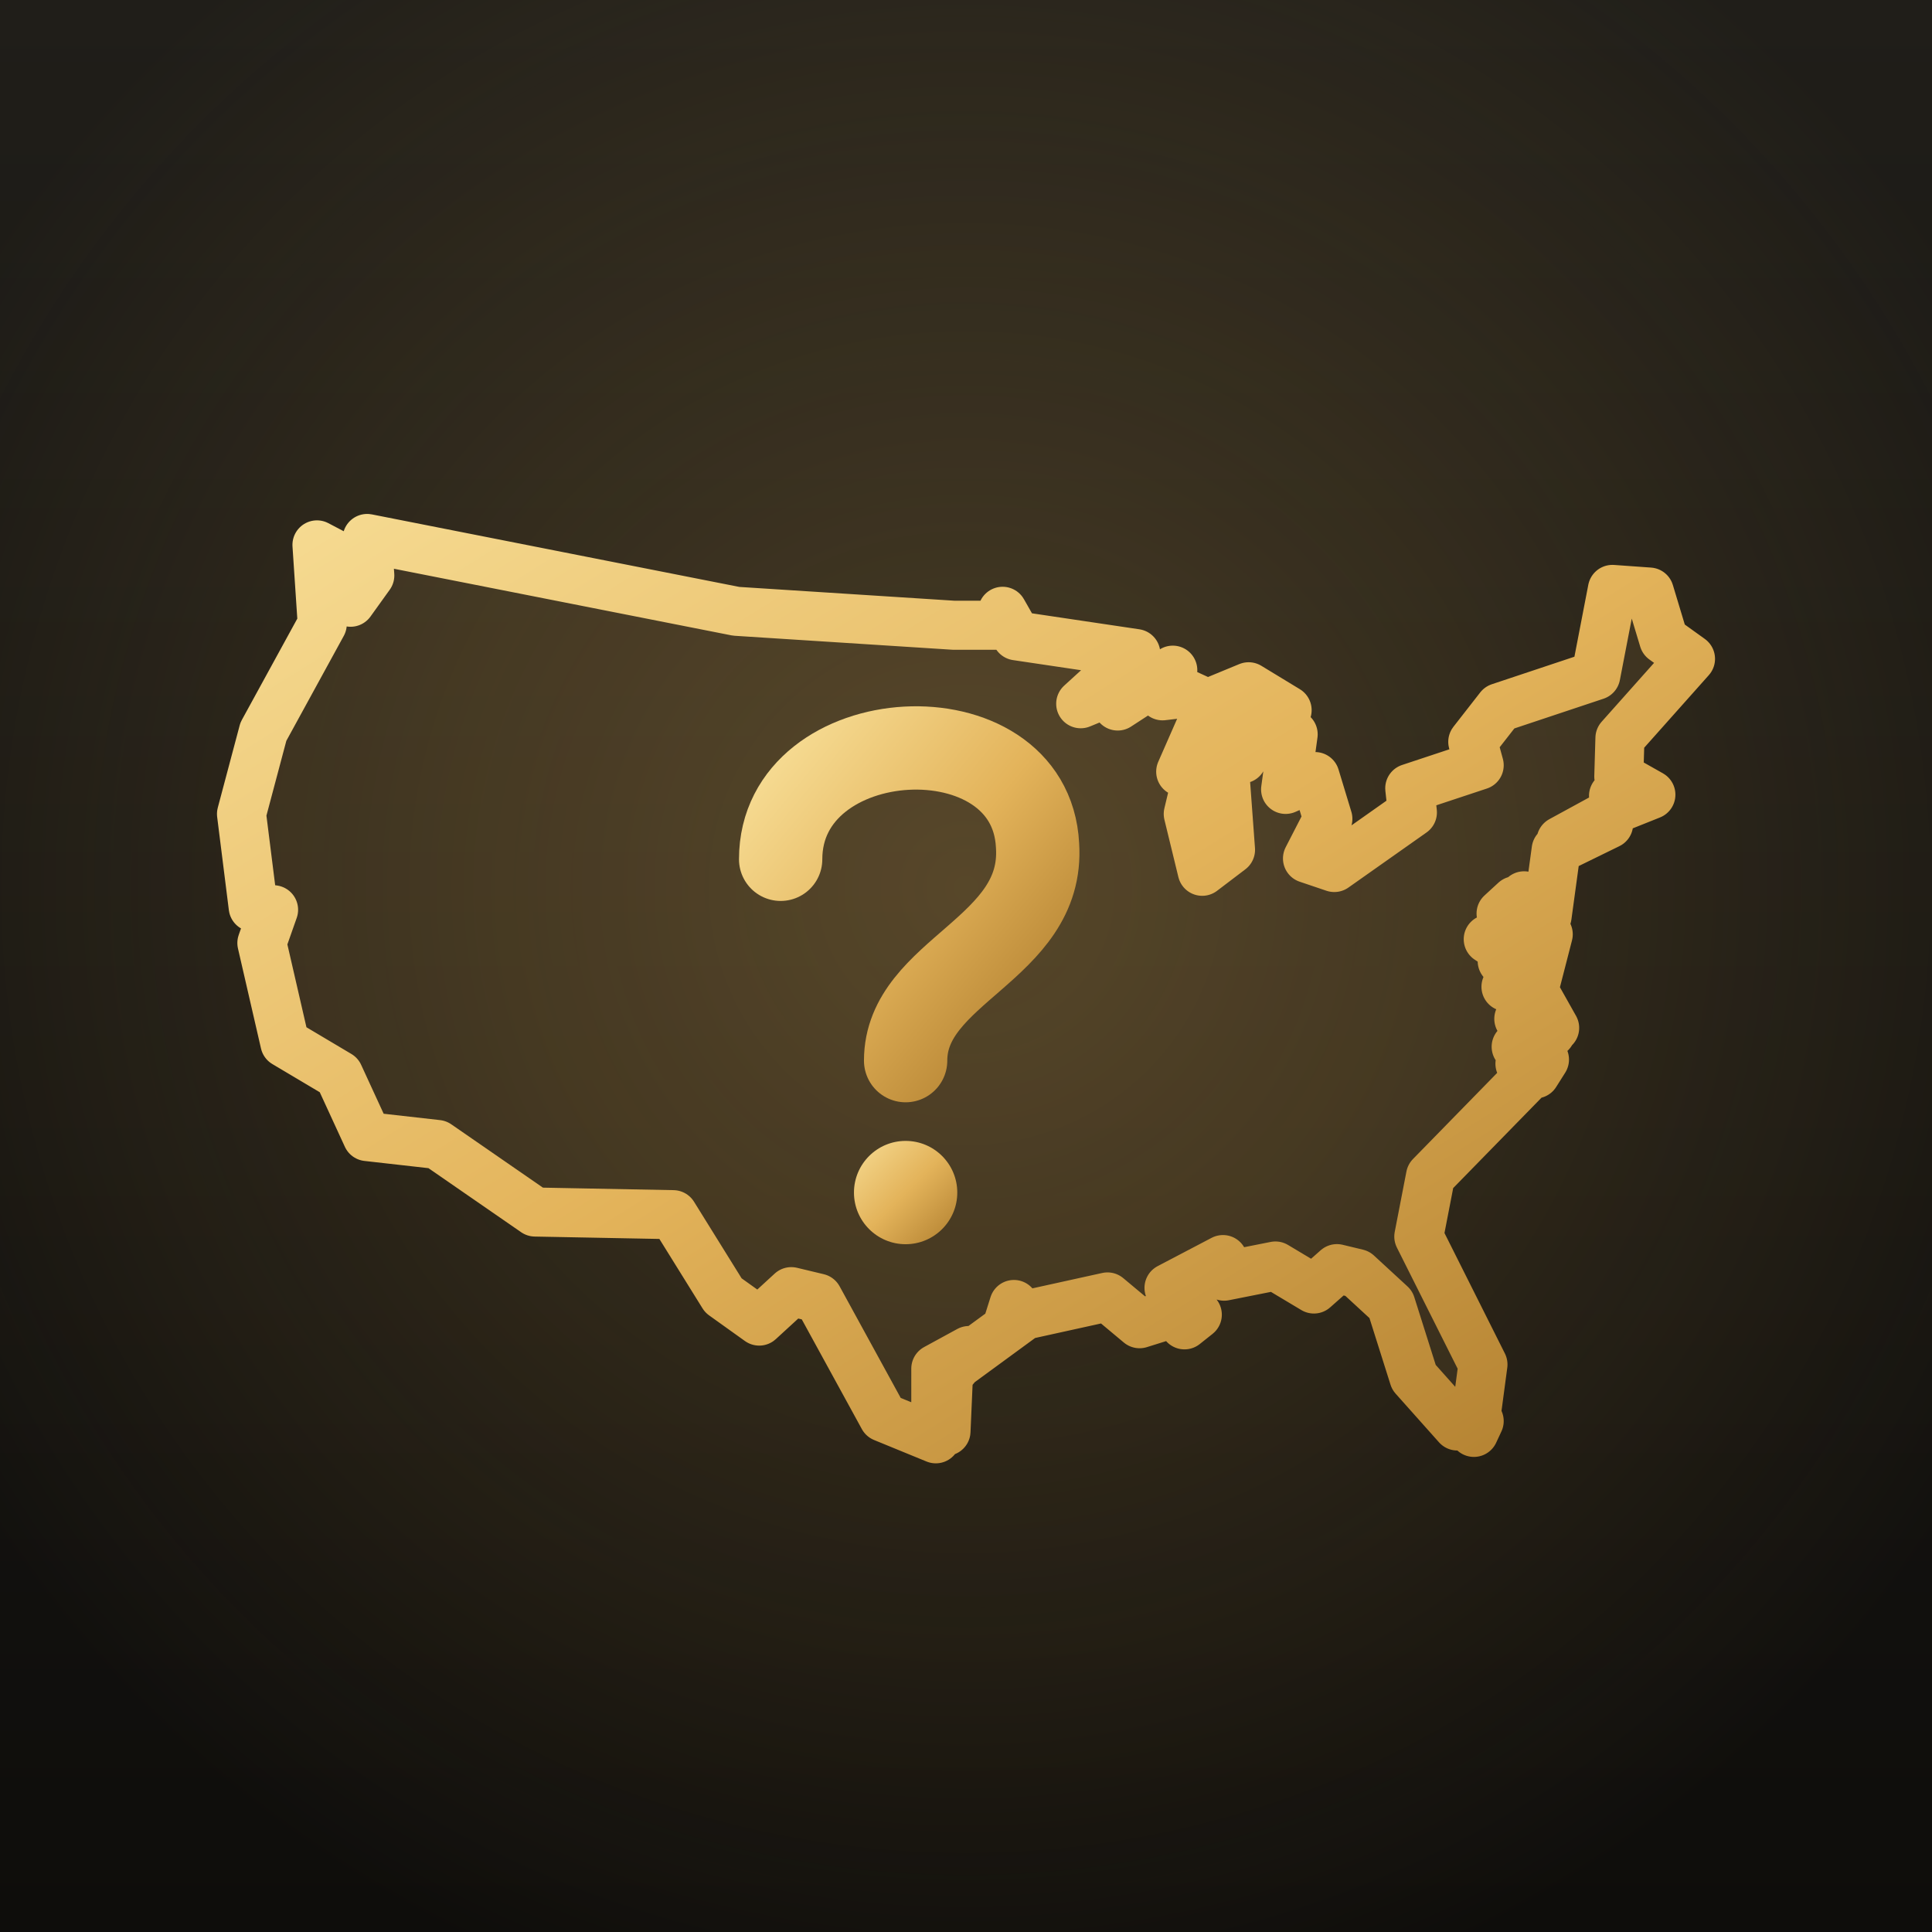
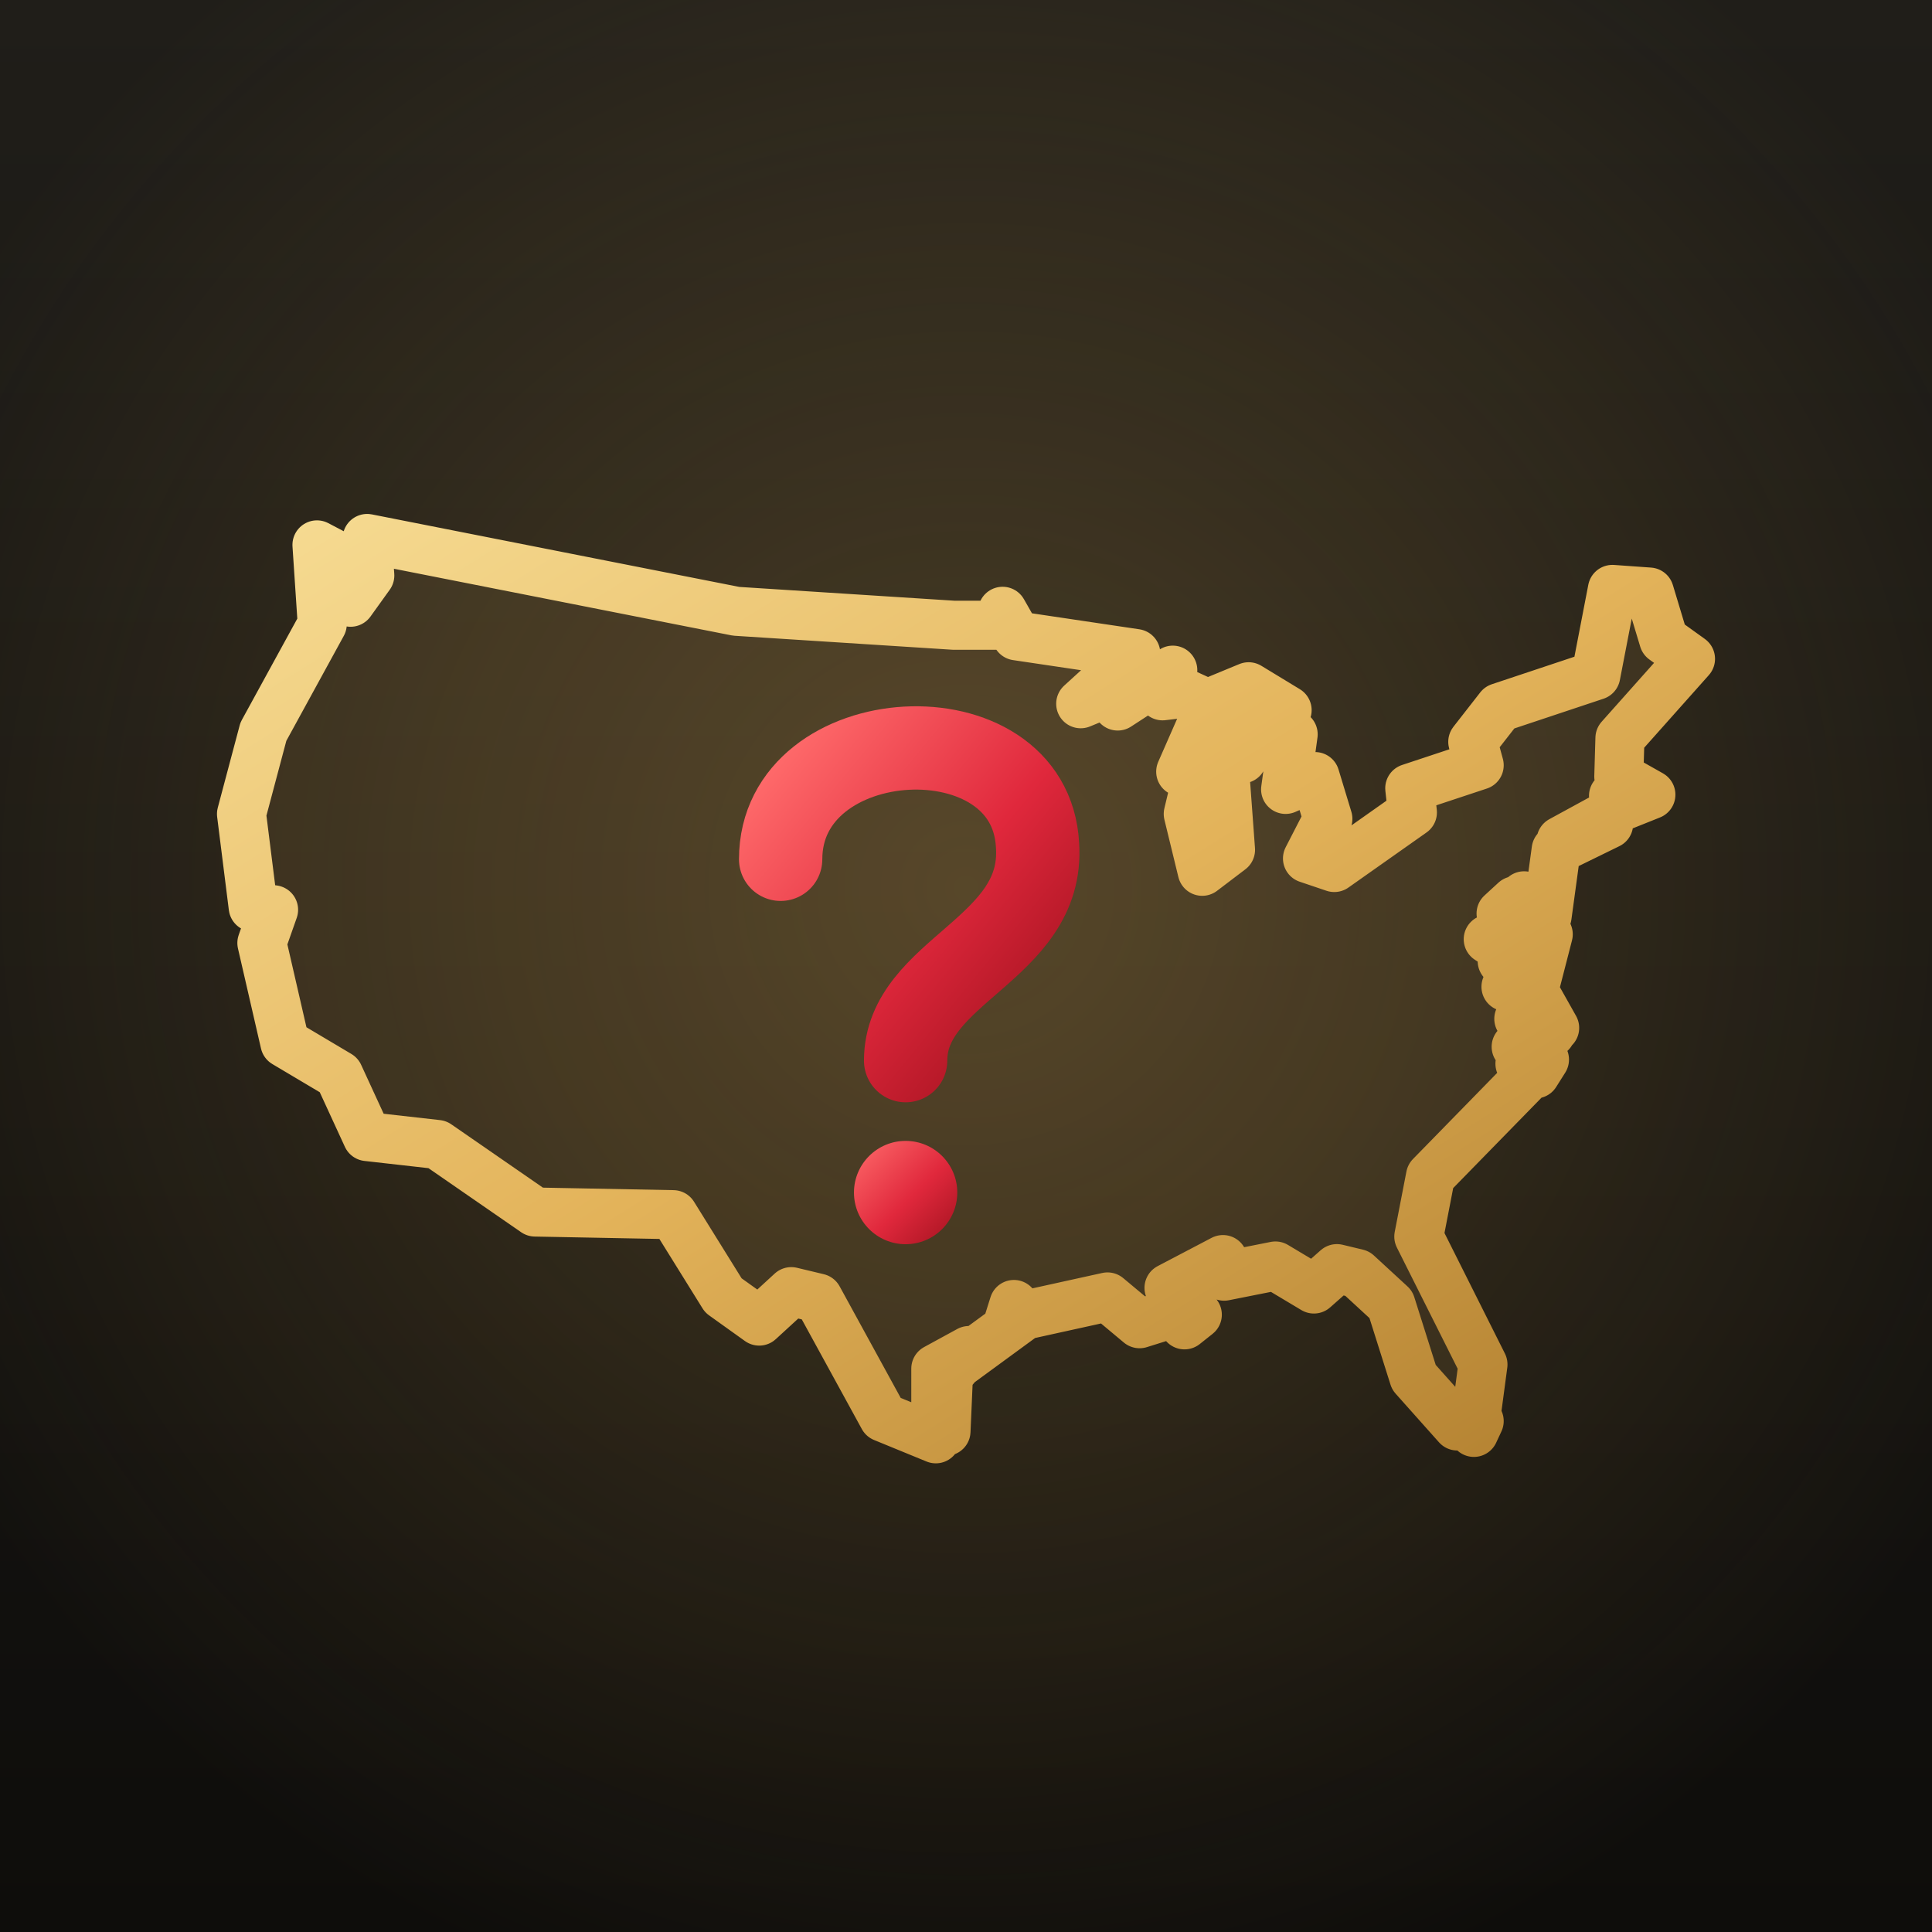
<svg xmlns="http://www.w3.org/2000/svg" viewBox="0 0 512 512">
  <defs>
    <linearGradient id="brass" x1="0" y1="0" x2="1" y2="1">
      <stop offset="0" stop-color="#F6DB92" />
      <stop offset=".5" stop-color="#E3B35A" />
      <stop offset="1" stop-color="#B07E2E" />
    </linearGradient>
    <linearGradient id="bg" x1="0" y1="0" x2="0" y2="1">
      <stop offset="0" stop-color="#201E19" />
      <stop offset="1" stop-color="#0E0D0B" />
    </linearGradient>
    <radialGradient id="glow" cx=".5" cy=".46" r=".6">
      <stop offset="0" stop-color="#E3B35A" stop-opacity=".24" />
      <stop offset="1" stop-color="#E3B35A" stop-opacity="0" />
    </radialGradient>
+     <linearGradient id="red" x1="0" y1="0" x2="1" y2="1">
+       <stop offset="0" stop-color="#FF6B6B" />
+       <stop offset=".55" stop-color="#E0283C" />
+       <stop offset="1" stop-color="#A3121F" />
+     </linearGradient>
  </defs>
  <rect width="512" height="512" fill="url(#bg)" />
  <rect width="512" height="512" fill="url(#glow)" />
  <path d="M376.0 327.7 L393.0 361.6 L390.6 379.6 L392.0 376.6 L386.2 377.9 L374.7 365.0 L368.6 345.7 L359.7 337.5 L354.3 336.2 L348.2 341.6 L338.0 335.5 L324.4 338.2 L324.1 333.8 L309.8 341.3 L314.9 341.3 L311.2 344.7 L317.3 348.4 L313.9 351.1 L311.9 347.7 L302.0 350.8 L293.5 343.7 L270.8 348.7 L268.7 345.7 L267.0 351.1 L270.8 349.1 L251.4 363.3 L250.7 379.3 L249.0 367.4 L256.8 357.9 L248.0 362.7 L248.0 381.3 L234.1 375.6 L216.8 344.0 L209.7 342.3 L201.2 350.1 L191.7 343.3 L178.4 321.9 L141.8 321.2 L115.9 303.3 L97.3 301.2 L89.8 284.9 L75.5 276.4 L69.4 249.9 L72.5 241.1 L67.1 240.4 L64.0 215.7 L69.8 193.9 L85.4 165.4 L84.0 144.4 L95.6 150.5 L92.9 159.6 L98.0 152.5 L97.3 142.7 L195.1 162.0 L252.8 165.7 L265.7 165.7 L265.7 162.0 L269.4 168.5 L301.0 173.2 L286.4 186.5 L293.2 183.7 L296.2 187.1 L310.8 177.6 L308.1 184.4 L313.9 183.7 L320.0 186.5 L330.9 182.0 L341.1 188.2 L318.3 192.2 L312.9 204.5 L319.3 197.3 L314.9 215.7 L318.6 230.9 L326.1 225.2 L324.4 202.1 L328.5 197.0 L329.2 201.1 L332.9 190.9 L342.7 194.6 L340.7 209.2 L348.5 205.8 L351.9 217.0 L346.5 227.5 L353.6 229.9 L374.3 215.3 L373.6 208.9 L392.0 202.8 L390.3 196.6 L397.4 187.5 L422.9 179.0 L427.3 156.2 L437.1 156.9 L440.9 169.5 L448.0 174.6 L429.3 195.6 L429.0 205.8 L437.5 210.6 L429.0 214.0 L427.6 210.9 L428.0 215.0 L413.7 222.8 L426.3 218.4 L412.4 225.2 L410.0 242.8 L403.9 237.4 L410.3 247.6 L406.9 260.8 L406.9 253.0 L399.8 244.9 L401.5 238.7 L397.8 242.1 L401.8 253.0 L394.4 248.9 L402.8 254.4 L398.1 254.7 L404.2 262.5 L399.1 261.5 L406.6 262.8 L412.0 272.4 L407.9 266.6 L409.6 270.3 L402.5 270.0 L411.0 273.7 L401.8 277.4 L406.2 278.5 L402.8 281.9 L407.9 280.8 L406.9 284.6 L409.3 280.8 L379.1 311.7 Z" fill="#E3B35A" fill-opacity=".10" />
  <path d="M376.0 327.7 L393.0 361.6 L390.6 379.6 L392.0 376.6 L386.2 377.9 L374.7 365.0 L368.6 345.7 L359.7 337.5 L354.3 336.2 L348.2 341.6 L338.0 335.5 L324.4 338.2 L324.1 333.8 L309.8 341.3 L314.9 341.3 L311.2 344.7 L317.3 348.4 L313.9 351.1 L311.9 347.7 L302.0 350.8 L293.5 343.7 L270.8 348.7 L268.7 345.7 L267.0 351.1 L270.8 349.1 L251.4 363.3 L250.7 379.3 L249.0 367.4 L256.8 357.9 L248.0 362.7 L248.0 381.3 L234.1 375.6 L216.8 344.0 L209.7 342.3 L201.2 350.1 L191.7 343.3 L178.4 321.9 L141.8 321.2 L115.9 303.3 L97.3 301.2 L89.8 284.9 L75.5 276.4 L69.4 249.9 L72.5 241.1 L67.1 240.4 L64.0 215.7 L69.8 193.9 L85.4 165.4 L84.0 144.4 L95.6 150.5 L92.9 159.6 L98.0 152.5 L97.3 142.7 L195.1 162.0 L252.8 165.7 L265.7 165.7 L265.7 162.0 L269.4 168.5 L301.0 173.2 L286.4 186.5 L293.2 183.7 L296.2 187.1 L310.8 177.6 L308.1 184.4 L313.9 183.7 L320.0 186.5 L330.9 182.0 L341.1 188.2 L318.3 192.2 L312.9 204.5 L319.3 197.3 L314.9 215.7 L318.6 230.9 L326.1 225.2 L324.4 202.1 L328.5 197.0 L329.2 201.1 L332.9 190.9 L342.7 194.6 L340.7 209.2 L348.5 205.8 L351.9 217.0 L346.5 227.5 L353.6 229.9 L374.3 215.3 L373.6 208.9 L392.0 202.8 L390.3 196.6 L397.4 187.5 L422.9 179.0 L427.3 156.2 L437.1 156.9 L440.9 169.5 L448.0 174.6 L429.3 195.6 L429.0 205.8 L437.5 210.6 L429.0 214.0 L427.6 210.9 L428.0 215.0 L413.7 222.8 L426.3 218.4 L412.4 225.2 L410.0 242.8 L403.9 237.4 L410.3 247.6 L406.9 260.8 L406.9 253.0 L399.8 244.9 L401.5 238.7 L397.8 242.1 L401.8 253.0 L394.4 248.9 L402.8 254.4 L398.1 254.7 L404.2 262.5 L399.1 261.5 L406.6 262.8 L412.0 272.4 L407.9 266.6 L409.6 270.3 L402.5 270.0 L411.0 273.7 L401.8 277.4 L406.2 278.5 L402.8 281.9 L407.9 280.8 L406.9 284.6 L409.3 280.8 L379.1 311.7 Z" fill="none" stroke="url(#brass)" stroke-width="13" stroke-linecap="round" stroke-linejoin="round" />
  <g transform="translate(240 259) scale(.92)">
-     <path d="M-36 -34 C-36 -74 36 -78 38 -38 C40 -8 0 -2 0 24" fill="none" stroke="url(#brass)" stroke-width="24" stroke-linecap="round" stroke-linejoin="round" />
-     <circle cx="0" cy="62" r="14.88" fill="url(#brass)" />
+     <path d="M-36 -34 C-36 -74 36 -78 38 -38 C40 -8 0 -2 0 24" fill="none" stroke="url(#red)" stroke-width="24" stroke-linecap="round" stroke-linejoin="round" />
+     <circle cx="0" cy="62" r="14.88" fill="url(#red)" />
  </g>
</svg>
